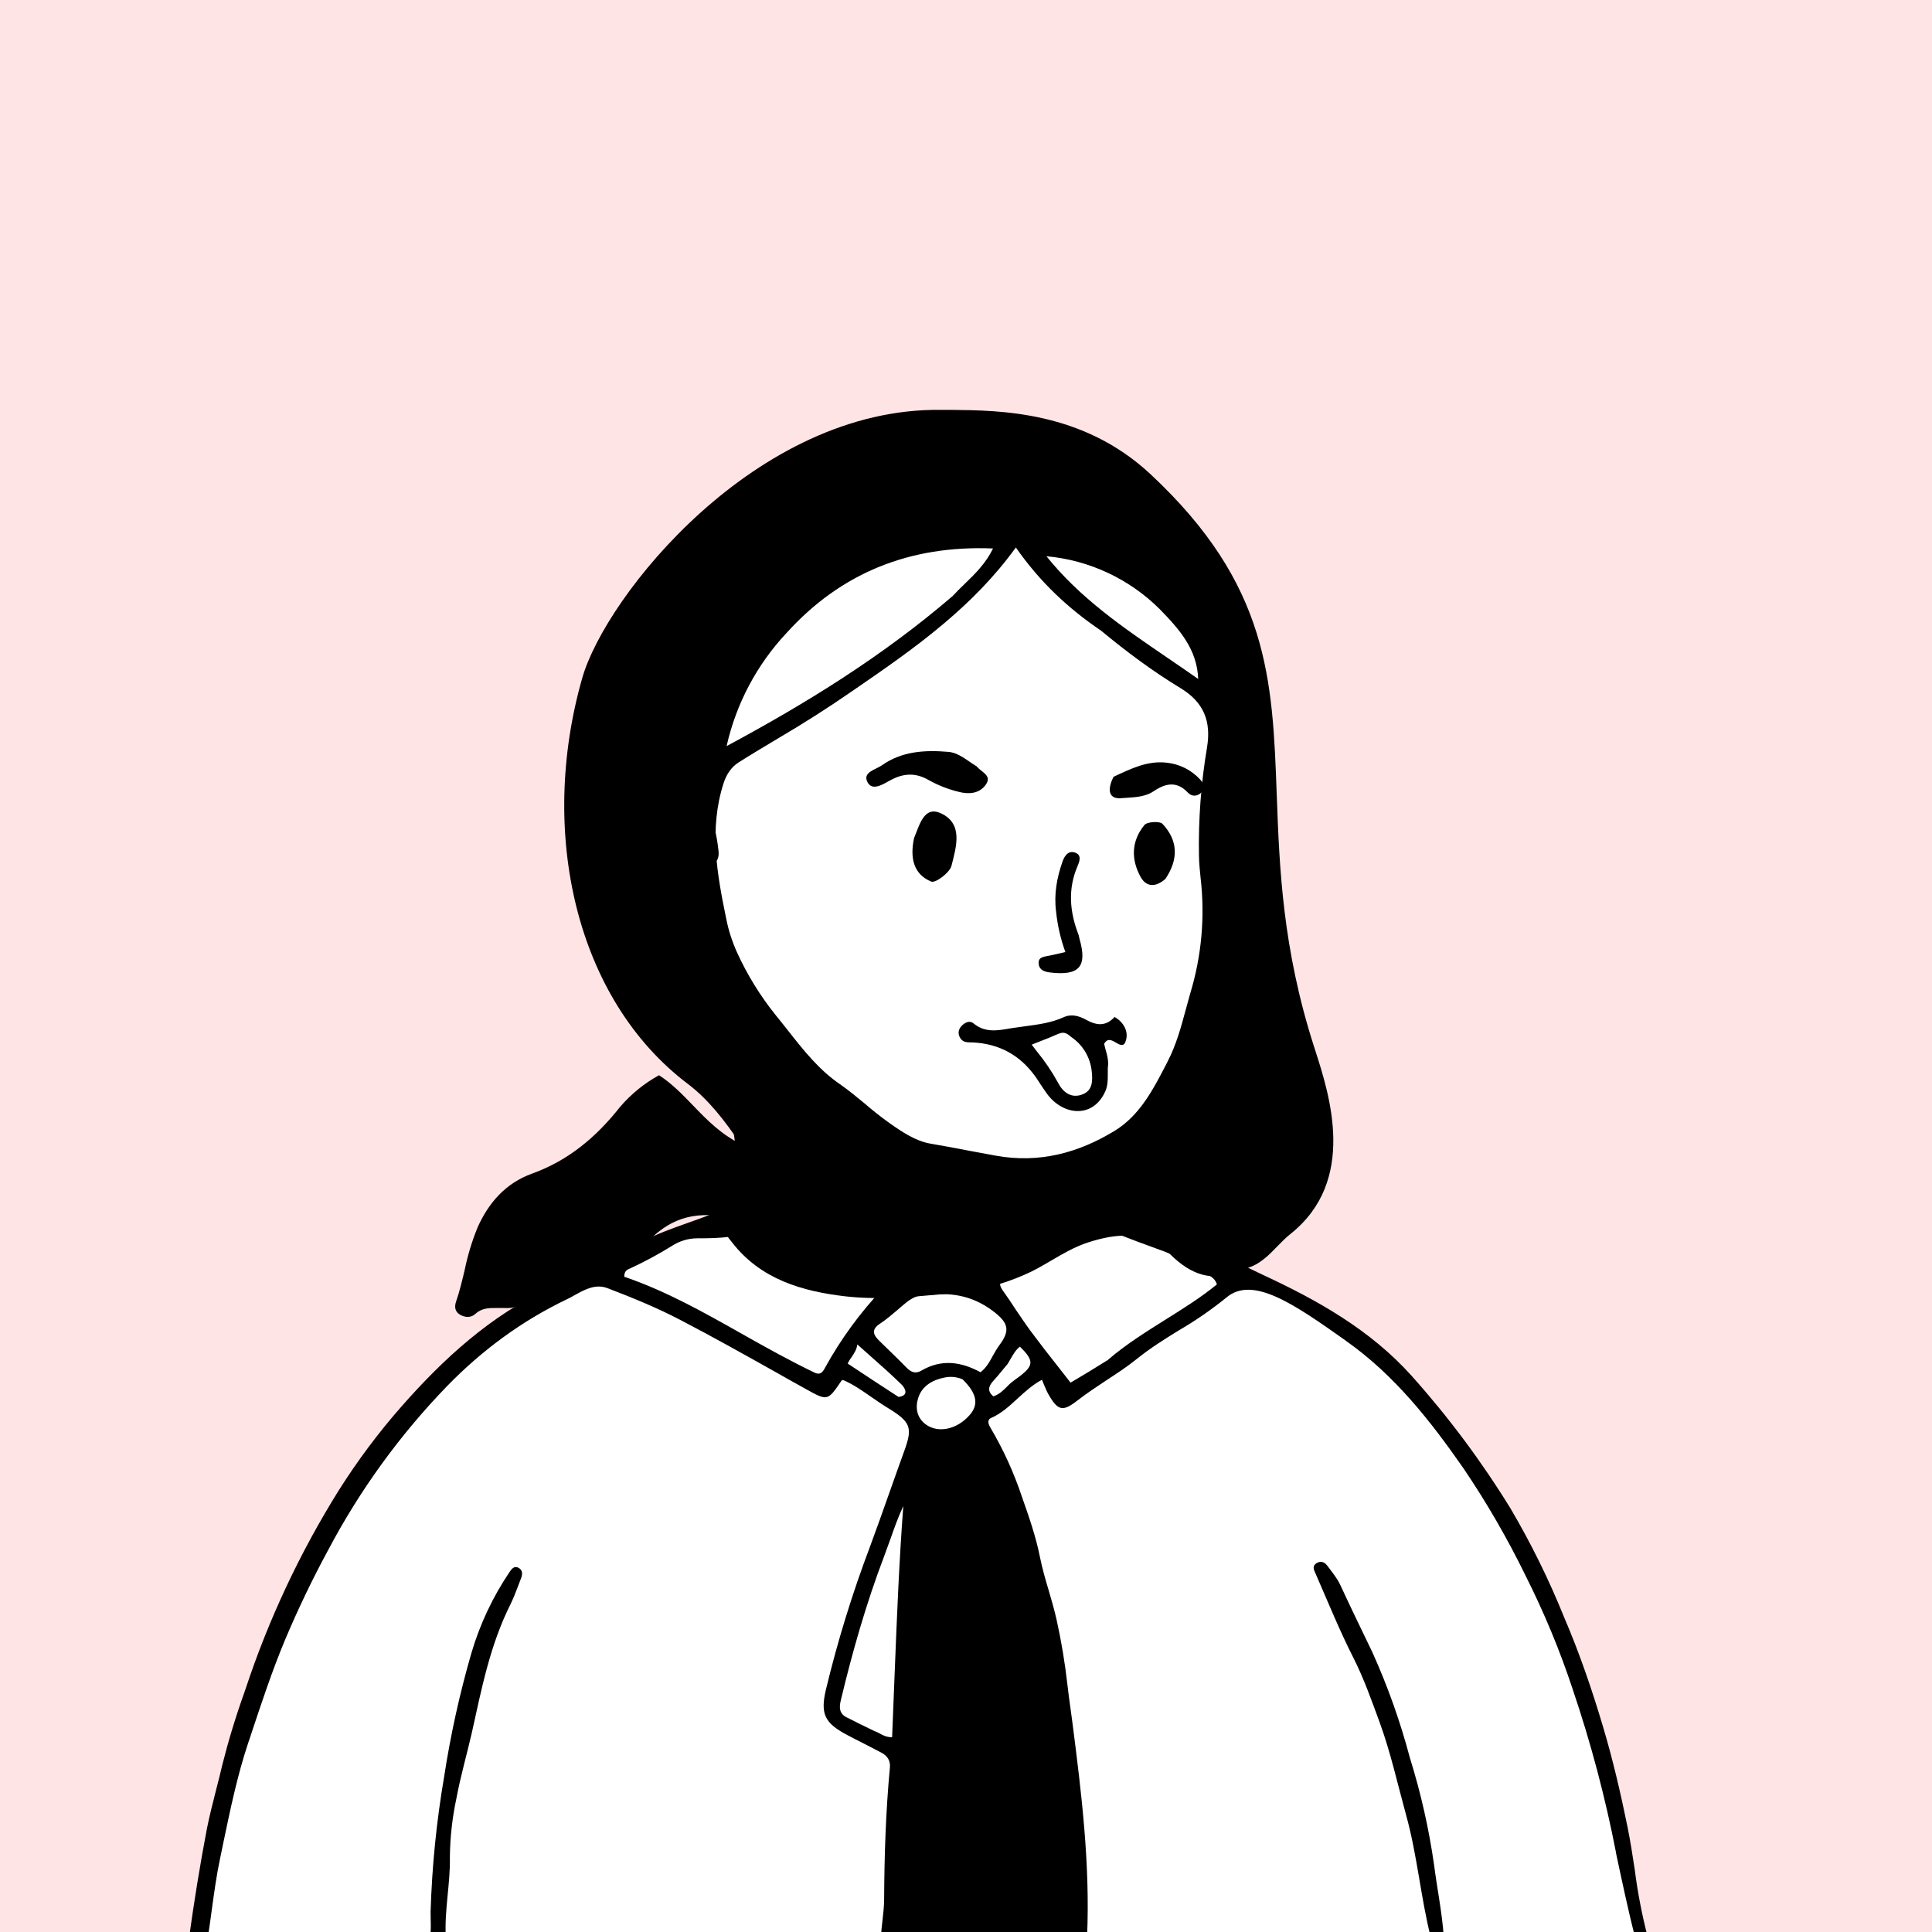
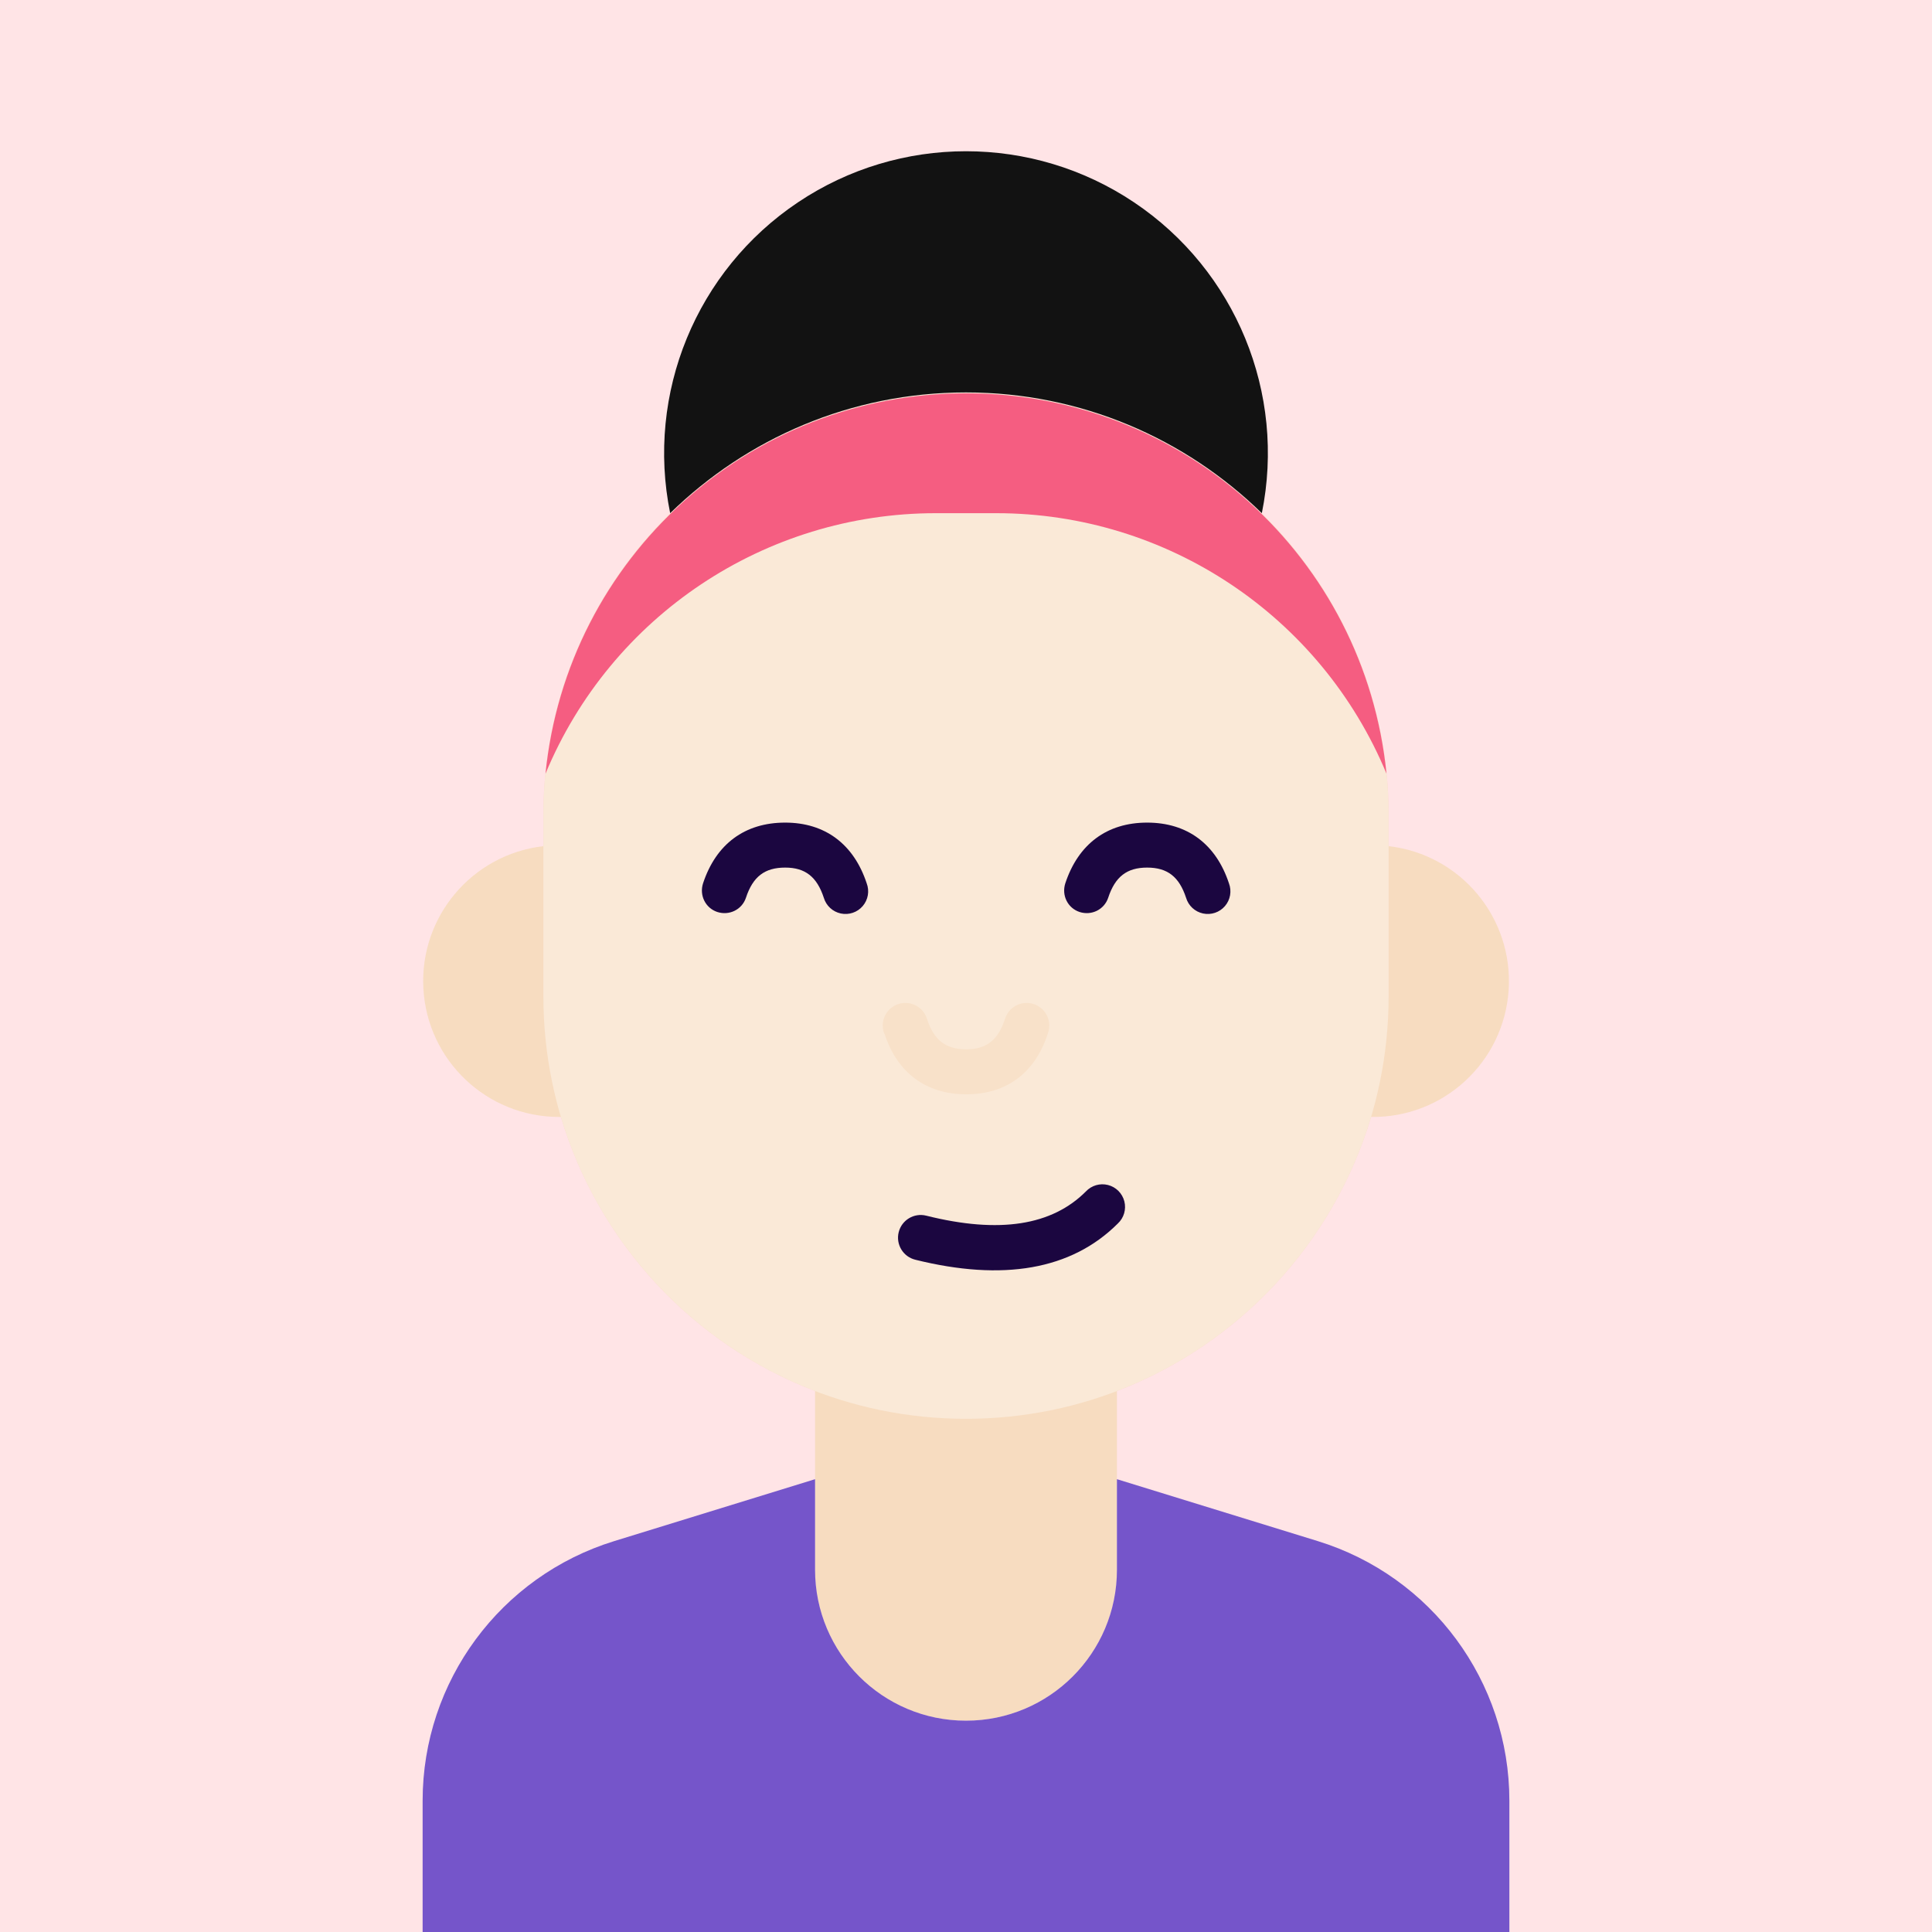
- <svg xmlns="http://www.w3.org/2000/svg" viewBox="0 0 1744 1744" fill="none" shape-rendering="auto" width="256" height="256">
+ <svg xmlns="http://www.w3.org/2000/svg" viewBox="0 0 64 64" fill="none" shape-rendering="auto" width="256" height="256">
  <mask id="viewboxMask">
-     <rect width="1744" height="1744" rx="0" ry="0" x="0" y="0" fill="#fff" />
+     <rect width="64" height="64" rx="0" ry="0" x="0" y="0" fill="#fff" />
  </mask>
  <g mask="url(#viewboxMask)">
-     <rect fill="#ffe4e6" width="1744" height="1744" x="0" y="0" />
-     <g transform="translate(531 487)">
-       <path d="M554 727.7c-99.2 297-363.8 388.6-503.7 19.8-19.3-50.7 31-69.5 66.2-91.9 24.1-15.3 36.8-28.5 35.3-42.2-7-64.4-36.9-243.8-36.9-243.8l-3-5.8s.7-1.6-2.2 1.2c-3 3-9.9 34.2-37 34.2-24.5 0-49.2-10.9-61-86.3C7.2 285.6 9.6 214 40 201c12.5-5.3 24-7.2 35.2-.8 11.3 6.4-13-22 112-126C268.4 6.4 396.7-3.5 448.5 8 500.3 19.5 552 44.8 574.9 98.5c27.8 65-25.9 114.3-14 262.5-2.2 53.6.8 171.2-146.6 210.6-28 7.5-19.3 48.4 22.7 58.4 67 21 117 72.3 117 97.9" fill="#fff" />
-       <path fill-rule="evenodd" clip-rule="evenodd" d="m554 266.2.1-1.4c4.1-36.4 8.2-71.7 27.1-103.4 6.5 4.4 5.7 10 3.7 15.2-19.9 51.2-18 104.4-16.2 157.6l.4 14c2.1 66.4-14.5 126.8-58.7 177.5-15.4 17.6-35.8 29.8-56.5 40.3-21.4 11-25.9 20.1-19.2 43.6l.8 2.6c1.4 3.9 2.8 7.9-1 11.8-4.5 4.6-9.5 3.3-14.8 1.8l-.6-.1a406.4 406.4 0 0 1-137-68.3c-6-4.4-10.8-10.3-15.5-16.1l-.3-.4c-2.5-3-3-7.8.5-10.4 3.3-2.5 5.8-.5 8.7 1.8l1 .9a145.5 145.5 0 0 0 76.3 31.7c13.4 1.4 26.6.9 40 .4 7.4-.3 14.8-.6 22.3-.5 10.2 0 18.7-4.7 26.7-9.2l2.8-1.6c27.8-15.5 54.3-32.8 72.2-60.7 16.1-25 25.9-52.2 31.6-80.9 7.2-36.1 6.6-72.7 6-109.8-.3-12-.5-24.2-.5-36.4ZM50.6 190.8c21.9-1.7 34 11.2 44.3 26.3a140.4 140.4 0 0 1 22.4 61.5c.5 3.7 1 7.6-1.2 11.3-4.5.6-4.9-3-5-5.6-.5-20.7-9.7-38.7-18.9-56.1-6.6-12.5-16.2-24.6-31.4-27.6-17.2-3.5-33 12-40.8 32.2-14.5 37.6-12 74.6 1.4 111 5.8 15.9 13.1 32.1 27.8 43.2 14.8 11.3 32.7 9.3 43.6-5.7l2-2.5c2-2.6 4-5.1 5-8 2.1-5.8 5.4-11.2 11.3-10.4 6.8 1 8 8.3 8.7 14a3661 3661 0 0 0 22 156.7l5.9 38.8c2.6 17.1 5.6 41.7 3.6 52.1a28 28 0 0 0-.3 2.2c-.4 2.8-.6 5-4.2 5.5-4.9.8-7-2-7.7-6.4-2.3-17-3-23.6-4-49.6-.9-25.2-5.6-50-10.4-74.9l-5-27c-5.2-30.8-10.3-62-10.8-97l-2 3c-7.6 11.3-13.7 20.5-24.5 24a40.5 40.5 0 0 1-46.1-12.5 127.8 127.8 0 0 1-28.8-55.8c-8.4-34-9.9-67.1.9-100.6 5.2-16.1 23.7-44.7 42.2-42Zm34.6 127.5c4.4 3.2 8.4 6 12-5.4-1.1-42.2-14.7-69.2-35.8-70.3 11.2 14.6 22 28.8 23 48.5a32.3 32.3 0 0 1-10.7-8.8c-2-2.2-4-4.4-6.5-6l-3-2.4c-4.8-3.6-9.7-7.4-17.8-4.5 3.8 5.8 9 10 14.3 14 6 4.7 12 9.3 15.6 16.5-10.6 7.7-15.2 17.7-9.7 29.9 4.8 10.5 11.9 19.2 25.9 19.8-.6-6.3-4.7-10.9-8.8-15.4-5-5.4-9.7-10.6-7.5-18.6 3.2-1.5 6.2.7 9 2.7Z" fill="#000" />
+     <rect fill="#ffe4e6" width="64" height="64" x="0" y="0" />
+     <path d="M37 46.08V52a5 5 0 0 1-10 0v-5.92A14.04 14.04 0 0 1 18.58 37h-.08a4.5 4.5 0 0 1-.5-8.97V27a14 14 0 1 1 28 0v1.03a4.5 4.5 0 0 1-.58 8.97A14.04 14.04 0 0 1 37 46.08Z" fill="#f7dcc0" />
+     <mask id="personas-a" style="mask-type:luminance" maskUnits="userSpaceOnUse" x="14" y="13" width="36" height="44">
+       <path d="M37 46.08V52a5 5 0 0 1-10 0v-5.92A14.04 14.04 0 0 1 18.58 37h-.08a4.5 4.5 0 0 1-.5-8.97V27a14 14 0 1 1 28 0v1.03a4.5 4.5 0 0 1-.58 8.97A14.04 14.04 0 0 1 37 46.08Z" fill="#fff" />
+     </mask>
+     <g mask="url(#personas-a)">
+       <path d="M32 13a14 14 0 0 1 14 14v6a14 14 0 1 1-28 0v-6a14 14 0 0 1 14-14Z" fill="#fff" style="mix-blend-mode:overlay" opacity=".36" />
    </g>
-     <g transform="translate(178 1057)">
-       <path d="M1304.4 692.5.7 689.2S34 479.5 96.9 360.3c73-138.7 173.6-266 400-320.3 9-2.1 96.1 44.3 128.4 60.3 15 7.4 77.1 2.9 77.1 2.9l110.8-54.9s130.4 42 196.6 79.3c84.2 47.3 179.2 187 223 296 46.6 115.8 71.6 269 71.6 269Z" fill="#fff" />
-       <path d="M631.4 692.5s-1.8-127.4-.4-169.8c2-64.6 19.5-284 19.5-284s16.8 4.6 25.5 2.7a404 404 0 0 0 30.5-11.7s44.4 106.5 53.6 143.7c15.6 62.8 33.3 256.5 33.3 256.5l2.8 62.6H631.4Z" fill="#000" />
-       <path fill-rule="evenodd" clip-rule="evenodd" d="M1280.6 615c5.5 25.8 11 51.7 17.5 77.5 4.6 0 8.1 0 11.3-.9a485 485 0 0 1-11.7-60.7c-2-13.1-4-26.2-6.6-39-6.2-30.4-13.2-60.5-22-90-10-33.6-21.4-67-35.3-99.3a734.6 734.6 0 0 0-48.2-97.8 834.7 834.7 0 0 0-89.3-119.8c-37.6-41.9-85.4-68.5-134.7-91.4a816 816 0 0 0-105.3-42.7c-25.6-7.8-52-12.4-79-12.2-6 0-9.3 3.6-5.5 7.6 8.2 8.6 2.4 11.8-3.3 14.9a101.8 101.8 0 0 0-8.9 5A203 203 0 0 1 731 81.2c-4.7 1.8-9.2 4.2-13.7 6.7-8.6 4.8-17.3 9.6-27.3 9.4-7-.1-13.9 0-20.8.3l-14.7.3c-7.2 0-14.3-1.2-21-3.8a247.8 247.8 0 0 1-37.6-18.9c-8.8-5-17.6-10.1-26.8-14.4l-11.6-5.3A298 298 0 0 1 503 26.1c-5.2-3.8-10.2-1.8-14.4.8-14.5 9-30.4 14.6-46.3 20.2-14 5-28 9.9-41 17-27.3 15-55.6 28.4-83.8 41.8-52.5 24.7-94.7 63.1-132.8 106.4-21 23.8-40 49.3-57 76.2a832.4 832.4 0 0 0-84 179l-1.2 3.5a703.8 703.8 0 0 0-20 65.8c-1.6 7.2-3.5 14.3-5.3 21.4-3 11.8-6 23.5-8.4 35.4-6.3 32.9-11.6 66-16.2 99 6.3 0 11.6 0 17.1-1.1 1.3-8.4 2.4-16.6 3.5-24.7 2.2-15.9 4.3-31.5 7.6-46.8l2.6-12.6c6.4-30.6 12.7-61.2 22.6-91 1-2.6 1.8-5.3 2.7-8 9.5-28.6 19-57.3 30.6-85.1a922.1 922.1 0 0 1 39.1-81.4 647.7 647.7 0 0 1 107-147.5c31.5-32.4 67.5-59 108.2-78.5 2.3-1 4.7-2.4 7-3.7 9.2-5.1 19-10.6 30-6.3 22.5 8.6 45 17.8 66.3 29 28.8 15 57.1 30.9 85.5 46.8 8.8 5 17.6 10 26.4 14.8l.5.3c19.8 11 19.8 11 32.4-7.6l.8-.3.5-.2c9.4 4 17.8 10 26.2 15.8 4.8 3.3 9.5 6.6 14.5 9.6 20.4 12.5 22.3 17.5 14.6 38.6-4.5 12.3-8.8 24.7-13.2 37-5.8 16.4-11.6 32.8-17.6 49a1075.7 1075.7 0 0 0-40 129.7c-5.2 22.2-.8 30.2 19.7 41 4.8 2.6 9.7 5 14.6 7.5l15.8 8.2c5.3 2.8 8.3 7 7.7 13.5-3.7 39.4-5 79-5.2 118.6 0 6.2-.7 12.4-1.4 18.6-.7 5.6-1.3 11.2-1.5 16.7h14.3c5.8-54.6 7.6-109.3 9.4-164.2.9-27.5 3-55 5-82.5 1.3-15.7 2.4-31.5 3.4-47.2.8-12 1-24.1 1.1-36.2.3-18.2.6-36.3 2.7-54.4 1.8-14.3 3.1-28.7 4.5-43.5l2-20.5c17 7 30.4.3 43.4-8 7.2 6 10.2 14 13 21.8l2.5 6.3c13.6 32.2 22.5 66 31 99.9 4.6 18 9 36 12.2 54.4l1.3 7.8v.4c6 34.9 12 69.8 16.2 105 3.7 32 5.8 64.3 8 96.5l2.3 35.5c.3 3.4.3 6.8.4 10.3.1 5.6.3 11.4 1.1 17.5 4.9 1.1 8.4 1.1 12.3 0 2.8-65.7-5-129.4-13.2-193.1l-1.7-12.6c-1-7.2-2-14.3-2.8-21.5a563 563 0 0 0-9.8-59c-2-8.8-4.5-17.6-7.1-26.4-3-9.9-5.8-19.8-7.9-30-3.7-18.8-10-36.7-16.3-54.6a322.5 322.5 0 0 0-28.3-62.2c-1.8-3-3.6-7.1.4-9 9.3-4 16.6-10.8 24-17.6 6.8-6.2 13.6-12.5 22-16.9l1.8 4.5c1.3 3 2.5 6 4 8.6 8.6 15.1 13 16 26.6 5.3 8.2-6.3 16.8-12 25.4-17.7 9.5-6.2 19-12.4 27.8-19.5 12-9.7 25.1-17.9 38.3-26a337 337 0 0 0 42.4-29.3c24-20.5 62 6.4 107.8 38.7l.6.5c43.4 30.6 76 72 106 115.2a791.5 791.5 0 0 1 55.8 96.5c16.7 33.2 31 67.5 42.6 102.7a1128.7 1128.7 0 0 1 39 147Zm-714-437c-2.2 3.9-4.2 6.2-8.8 4.3-22.7-10.9-44.4-23-66-35.2-34.7-19.6-69-38.9-106.3-51.6 0-5 2.4-6.2 4.5-7.2l.4-.1c13.1-6 25.8-12.9 38.1-20.5a42.4 42.4 0 0 1 22.9-6.9c20 0 40-.3 58-11 4.8-2.7 9.6-1.3 14.5 1.5l15.8 9.2c22 13 44.2 25.8 67.5 36.4 4.5 2 9 4.6 11.6 9.5a348.2 348.2 0 0 0-52.2 71.5Zm255.7-7.6c16-13.8 34-25 51.8-36.2 16-10 32-20 46.4-31.8-1.4-4.2-3.8-6-6.2-7.6a51 51 0 0 1-1.3-1C896.3 81 877 74 857.5 67c-6.5-2.4-13-4.7-19.4-7.3-9.2-3.7-20.4-7.7-31.9-1.3l-13.9 7.8a409 409 0 0 1-61.7 30.6c-6.6 2.4-7.4 5.6-3.2 11.4 4 5.5 7.7 11.1 11.4 16.8 4.5 6.6 8.9 13.2 13.6 19.6 8.2 11 16.7 22 25.2 32.7l10.8 13.8c11.5-6.8 22-13.1 33.9-20.6Zm-181.9-51.9c5.5-4.2 11.5-7.3 18.8-6.3 24.4-3.4 44 2 61.5 16.1 12 9.7 12.7 16.6 3.4 29-2.2 3-4 6.2-5.8 9.4-3 5.6-6 11-11.2 15-17.7-9.6-35.3-12-53.3-1.5-5.4 3.2-9.4 1.5-13.5-2.7a902 902 0 0 0-16.6-16.4l-7.8-7.6c-5.9-5.7-7.7-10.5 1-16 5.3-3.5 10-7.6 15-11.8 2.7-2.4 5.6-4.9 8.5-7.2Zm-24.3 389.3c3 1.7 6.3 3.4 11.2 3.4l2.3-57.7c2-50.4 4-100.7 7.8-151-4.7 10.1-8.4 20.5-12 30.8l-5.4 14.8c-16.1 42.3-28.5 85.8-39 129.7-1.6 6.5-1.4 12 5 15.3 7.9 4 15.8 8 25.5 12.6 1.6.5 3 1.3 4.6 2.1Zm58.5-321.3a27 27 0 0 1 16.3 1.6c13 12.7 14.7 22.7 6.6 32-11.1 13-28.1 16.9-39.4 9-8.6-6.1-10-15.4-7.3-24 3.4-11 13-16.5 23.8-18.6ZM633.1 204c10.3-1.3 5.3-8.7 2.8-11.1-9-8.8-18.3-17.1-28.4-26l-11.6-10.3c-.6 4.8-2.9 8-5 11.2a37.2 37.2 0 0 0-3.7 6l.2.2c15 10 29.7 19.6 45.7 30Zm94.5-25 4-4.8 2.7-4.6c2.6-4.5 4.8-8.3 8.4-11 12.5 12.3 12.5 16.8.5 26.2-1.2 1-2.4 1.8-3.7 2.7-2.8 2.1-5.7 4.2-8.1 6.8-3.6 3.7-7.1 7.2-12.7 9.2-5.3-4.4-4.7-8.8-.3-13.7 3.2-3.5 6.2-7.1 9.2-10.8Z" fill="#000" />
-       <path d="M1113.7 692.5c-9.3-36.8-12.3-74.6-22.4-111-7.7-28-14-56.7-24-84-7.1-19.3-14-39-23.4-57.6-12.7-25-23.3-51.2-34.6-77-1.3-2.9-3-6.3 1.2-8.9 4.5-2.6 7.6-.4 10 2.8 4 5.4 8.5 10.8 11.3 16.8 9.4 20.3 19.2 40.5 28.9 60.6a612.4 612.4 0 0 1 34 95.6 617.4 617.4 0 0 1 21.8 96.4c2.7 21.4 7.2 42.7 8.8 65.3-3.4 1-7 1-11.6 1ZM210 692.5c1.5-7.9.6-16 .7-24a883 883 0 0 1 12.2-121.6c5.8-37.7 14-75 24.6-111.6A264 264 0 0 1 282 362c2-3 4.3-5.8 8.2-3.7 3.5 2 3.6 5.5 2.3 9-3.2 8-5.8 16-9.6 23.7-18.5 36.7-26.2 76.5-35 116.2-4.5 19.7-10.2 39.2-13.9 59.2a265.4 265.4 0 0 0-5.9 53c.5 24-5 47.4-3.7 72.2-4.5 1-8.8 1-14.3 1Z" fill="#000" />
+     <g transform="translate(20 24)">
+       <path d="M3.76 6.21c.4.13.82-.08.95-.47.23-.7.62-1 1.3-1 .66 0 1.05.3 1.28 1a.75.75 0 1 0 1.42-.48c-.43-1.3-1.38-2.01-2.7-2.01-1.34 0-2.29.71-2.72 2.01-.13.4.08.82.47.95ZM15.76 6.21c.4.13.82-.08.95-.47.23-.7.62-1 1.29-1s1.06.3 1.29 1a.75.75 0 1 0 1.42-.48c-.43-1.3-1.38-2.01-2.71-2.01s-2.28.71-2.71 2.01c-.13.4.08.82.47.95Z" fill="#1B0640" />
    </g>
-     <g transform="translate(266 207)">
-       <path d="M406.9 388c36.2-56.5 109.8-129.4 201.5-129.4 53.8 0 130 22.2 171.8 64.1 34.7 34.7 49 102.9 49 102.9s-69.6-44.1-92-63.5a1618.8 1618.8 0 0 1-87.3-84.4s-59.2 80.4-121.6 112.8c-40.6 21.1-154 99-154 99S374 439.4 407 388Z" fill="#fff" />
-       <path fill-rule="evenodd" clip-rule="evenodd" d="M369 889.9c10.4-.4 16.5 1.1 19 12.5.8 4.6 3.1 7.5 5.4 10.3l1.2 1.5c25.9 33.7 63.7 44.5 102.6 49 29 3.3 58.5.7 87.8-2l9-.8c22.3-2 44-7.6 64.6-16.6 8.5-3.6 16.5-8.3 24.5-13 10.6-6.2 21.2-12.4 32.9-16.2 26.5-8.6 52.5-10.9 74.7 11 17.8 17.5 37.7 25.8 62.2 14a16 16 0 0 1 3.9-1.2l2.2-.5c12-3.3 20-11.5 28-19.8 3.9-4 7.8-8 12-11.3 60.1-48 35.4-125 22-166.4v-.2l-.8-2.3c-28.6-89-31.3-162-33.7-227.5-3.8-104.5-7-189.6-114-289.4-61.1-57-135.7-57.6-180.3-58h-8.8c-167-2.3-302.7 168-323.8 242-39.9 139.5-5.8 290.1 95.4 366.5 18.7 14.2 33.1 33 47.4 54C385 817 372.2 804 359.7 791c-9.6-10-19.2-19.9-30.8-27.4a127 127 0 0 0-35.1 28.5c-21.4 27.2-46.7 48.5-79.5 60.3-23.8 8.6-39.2 26.2-49.2 48.6a217.7 217.7 0 0 0-11.7 38.7c-2.3 9.5-4.5 19-7.7 28.2-1.5 4.4-1.2 8.7 3 11.5 4.8 3.1 10.5 3.3 14.3-.3 5.7-5.3 12.2-5.4 18.8-5.4h6.6c4.4.2 8.7.3 12.6-2 15-9 31.6-13 48.3-17 10.1-2.4 20.3-4.9 30.1-8.5 10.7-3.9 20.4-8.2 27.2-17.5 15.6-21.3 33.6-37.8 62.4-38.8Zm282-602.7c21.6 31 47.2 55 76.8 75 23.7 19.6 47 36.9 71.6 51.8 21.4 12.9 28 30.2 24.2 53.5a531 531 0 0 0-7.3 97.9c.1 6.8.8 13.6 1.5 20.4a256 256 0 0 1-9.4 104l-4 14.5c-4.3 16-8.7 32.1-16.4 46.9l-1 2c-11.9 23-24.1 46.8-47 60.7-32.7 19.9-68 29.4-107.2 22.3l-24.3-4.5c-11.4-2.2-22.9-4.4-34.3-6.3-13.8-2.3-26-10.7-37.4-18.7l-.8-.6a293 293 0 0 1-21.5-17c-7.3-6-14.5-12-22.3-17.4-18.8-12.9-32.6-30.3-46.3-47.7a776 776 0 0 0-11.5-14.4 267.7 267.7 0 0 1-35.2-57.1c-4.3-9.6-7.6-19.7-9.6-30-8.4-40.5-15.6-81-2.6-122 2.7-8.5 7.1-15 13.6-19.2 12-7.6 24.1-14.8 36.3-22.1a1044.1 1044.1 0 0 0 65-41.4c28.7-19.7 57.6-39.5 84.3-62.1 23.7-20 45.4-41.7 64.8-68.5Zm-46 32.7c9.3-9 18.9-18.4 25.4-31.8-75.5-3.1-137.6 22.3-186.4 76.3a219.7 219.7 0 0 0-54.1 102.1C462 427.8 530.9 385.2 594 331c3.5-3.8 7.2-7.5 11-11.1Zm73.6-24.8a166.3 166.3 0 0 1 102 47.5c18.2 18.6 34 36.5 35 63.3-9.4-6.6-18.8-13-28.3-19.5C748 359.6 709 333 678.6 295.1Z" fill="#000" />
+     <g transform="translate(2 2)">
+       <path d="M20.2 15a10 10 0 1 1 19.6 0c-2.53-2.47-5.98-4-9.8-4-3.82 0-7.27 1.53-9.8 4Z" fill="#121212" />
+       <path d="M43.93 23.63A14 14 0 0 0 31 15h-2a14 14 0 0 0-12.93 8.63 14 14 0 0 1 27.86 0Z" fill="#F55D81" />
    </g>
-     <g transform="translate(791 871)">
-       <path d="M176 65c-3.3-2.8-6.4-5.1-11.4-2.8-7.9 3.6-16.1 6.5-24.3 9.8 8.5 11.3 17.4 21.9 23.8 34.4 4.2 8.3 11.8 14.4 22 10.5 9.4-3.5 9.3-12.6 8.4-20.7A42.6 42.6 0 0 0 176 65Z" fill="#fff" />
-       <path fill-rule="evenodd" clip-rule="evenodd" d="M209 98v-4.9c1-6.4-.6-11.9-2-16.6l-1.3-5.2c3-5.6 7-3.3 10.7-1.1 4 2.3 7.5 4.3 9.2-2.9 1.8-7.2-2-15.5-10.5-20.3-7.8 8.7-16.3 7.7-25.4 2.7C183.2 46 176 44 169 47.3c-11 5-22.8 6.5-34.6 8.1L123 57l-2.5.4c-11.3 2-22.5 3.9-32.7-4.6-3.4-2.8-7.4-1-10.4 1.9-3 3-4 6.6-2.1 10.4 1.6 3.2 4 4.7 8.1 4.8 23.3.2 42.8 8.8 57.4 27.2 3 3.7 5.5 7.6 8 11.5 1.7 2.5 3.3 5 5 7.3 14 19.7 40.7 23.2 52.3-.4C209 110 209 104.3 209 98Zm-44.4-35.8c5-2.3 8.1 0 11.4 2.9a42.6 42.6 0 0 1 18.5 31c.9 8.2 1 17.3-8.4 20.8-10.2 4-17.8-2.2-22-10.5A185.7 185.7 0 0 0 144.9 78l-4.6-6 7.3-2.9a281 281 0 0 0 17-7Z" fill="#000" />
+     <g transform="translate(11 44)">
+       <path d="M16 5v3a5 5 0 0 0 10 0V5l6.65 2.05a9 9 0 0 1 6.35 8.6V20H3v-4.35a9 9 0 0 1 6.35-8.6L16 5Z" fill="#7555ca" />
    </g>
-     <g transform="translate(653 805)" />
-     <g transform="translate(901 668)">
-       <path d="m72.7 176.1.8 3.5c7.2 25.1-.3 33.5-27 30.2-5-.7-9.5-2.3-9.9-8-.5-5.9 4.6-6.1 8.8-7 4.6-.8 9-2 15.3-3.4a154 154 0 0 1-8.4-36.6c-2-15.8.7-30.4 5.8-45 2-5.7 5.6-10.6 12-7.9 5.6 2.4 3.2 8.1 1.4 12.4-8.6 20.4-7 40.7 1.2 61.8Z" fill="#000" />
+     <g transform="translate(23 36)">
+       <path d="M7.32 5.73a.75.75 0 0 1 .36-1.46c2.44.61 4.17.32 5.29-.8a.75.75 0 1 1 1.06 1.06c-1.54 1.54-3.81 1.92-6.71 1.2Z" fill="#1B0640" />
    </g>
-     <g transform="translate(610 680)">
-       <path d="M215.1 76.6c5-12 9-29.4 24.1-22.5 20.7 9.4 13.9 30.7 9.7 47.4-1.6 6.3-14.5 15.9-18.3 14.3-16.3-6.8-19.2-21.7-15.5-39.2ZM442 113.4c-8.6 7.5-17 7.6-22.2-1.5-9-16-8.6-32.8 3.3-47.2 2.5-3 13.8-3.6 16.3-1 14 15 14.6 31.8 2.6 49.7Z" fill="#000" />
+     <g transform="translate(24 28)">
+       <path d="M5.29 6.24a.75.75 0 1 1 1.42-.48c.23.7.62 1 1.3 1 .66 0 1.05-.3 1.28-1a.75.75 0 1 1 1.42.48c-.42 1.3-1.37 2.01-2.7 2.01S5.72 7.54 5.3 6.24Z" fill="#000" style="mix-blend-mode:overlay" opacity=".36" />
    </g>
-     <g transform="translate(610 680)" />
-     <g transform="translate(774 657)">
-       <path d="M107.5 34.6c4.3 5.6 14.4 8.2 8.3 16.8-5.8 8.2-15.6 8.7-24.3 6.4C82 55.5 73 52 64.4 47.2c-12.1-7-23.1-6.2-34.8.2-6.6 3.6-16 9.8-20.4 1.9-5-9.2 7-11.4 12.8-15.4 18-12.8 38.8-14 60-12.2 9.6.8 16.7 7.7 25.5 13ZM231.2 44.2c15.9-7.4 30.7-14.8 48.2-12.7a47.6 47.6 0 0 1 30 15.2c2.9 3.1 5 7.5 1.4 11.4-3.6 3.7-8.6 4.5-12.5.4-10-10.7-20.3-8.4-30.7-1.4-9 6.1-19.6 5.5-29.4 6.4-10.7 1-13.4-6.6-7-19.3Z" fill="#000" />
-     </g>
-     <g transform="translate(0 559)" />
+     <g transform="translate(14 26)" />
  </g>
</svg>
